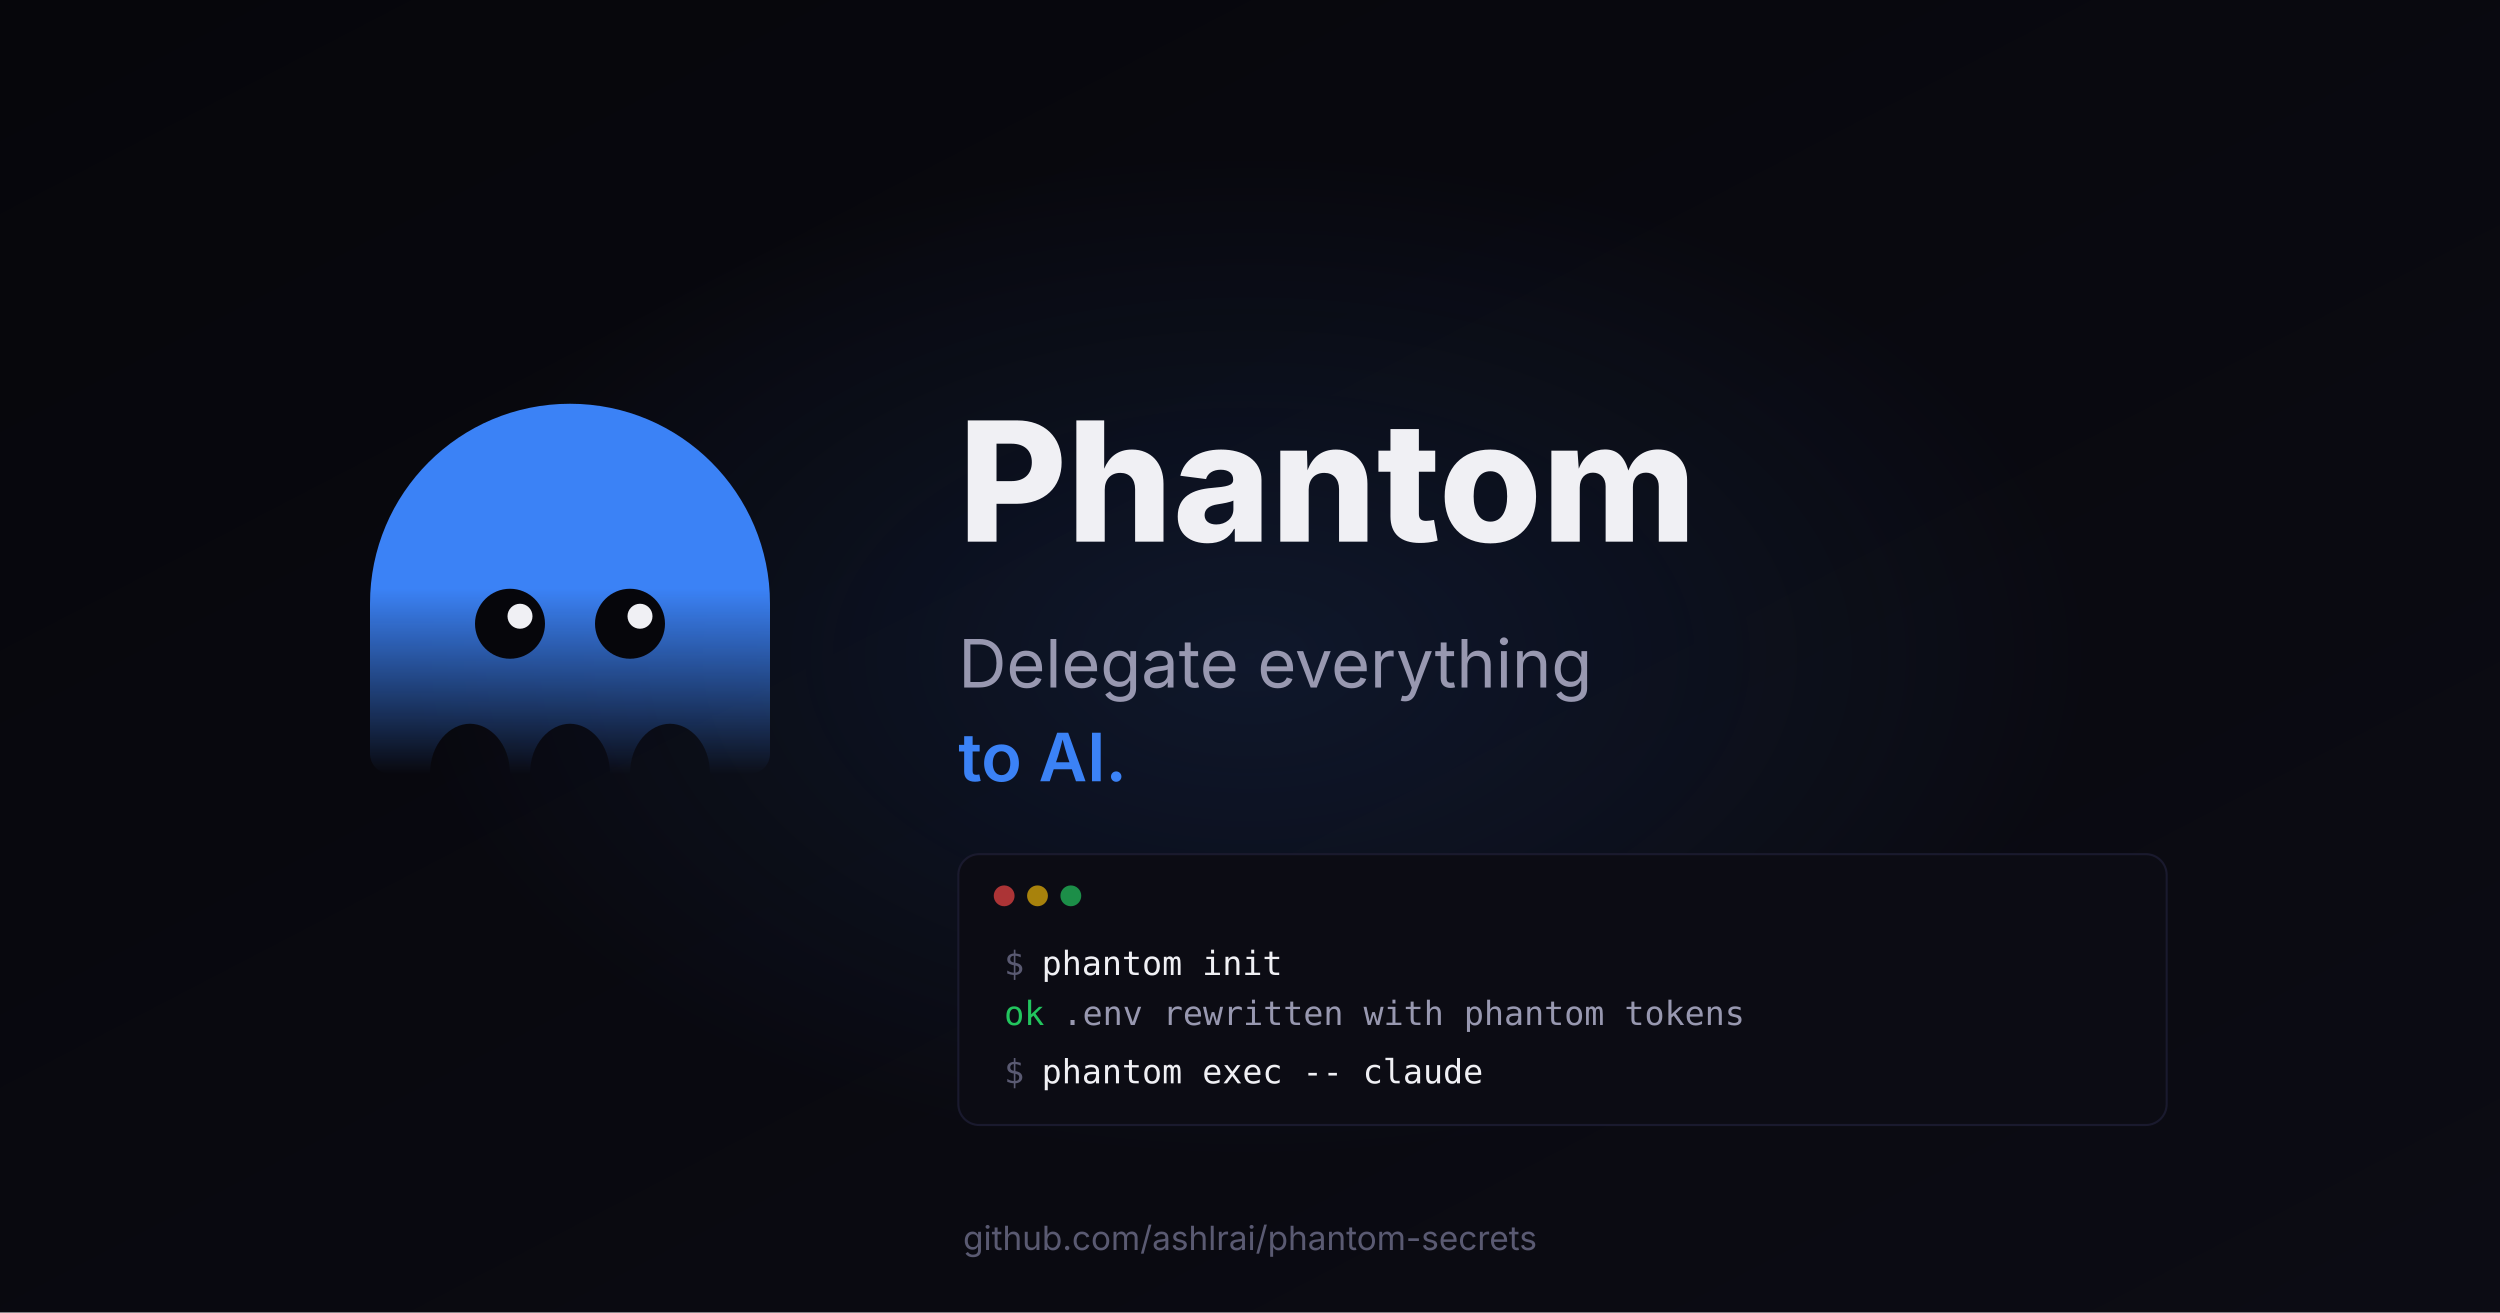
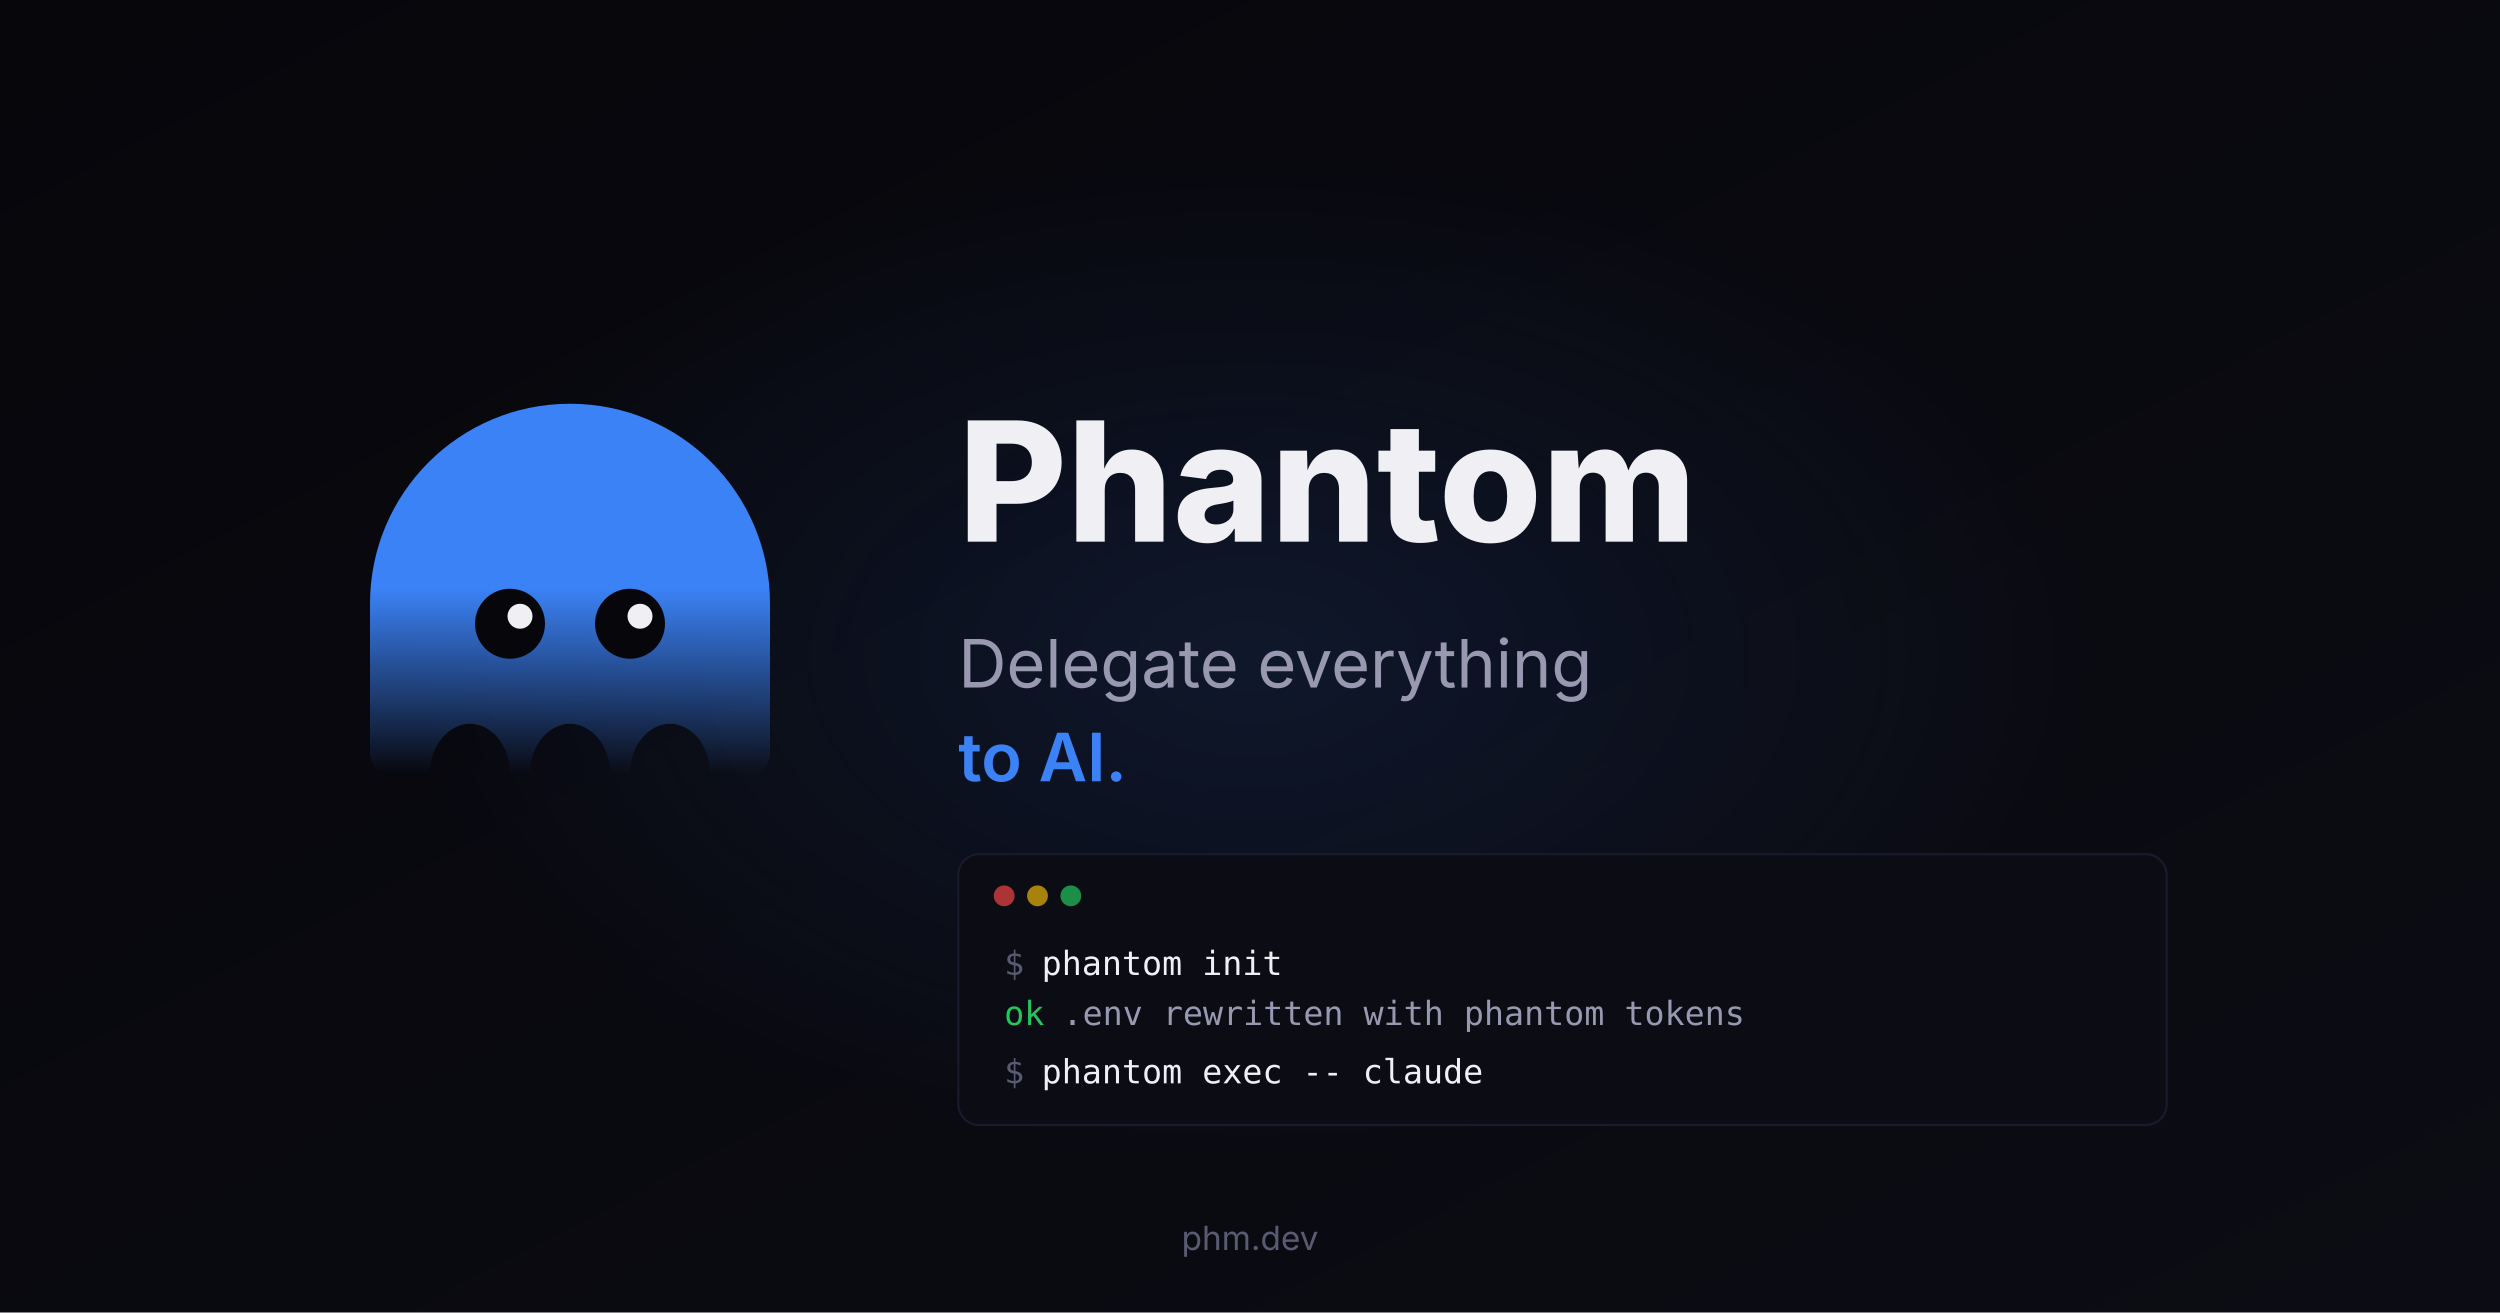
<svg xmlns="http://www.w3.org/2000/svg" viewBox="0 0 1200 630" fill="none">
  <defs>
    <linearGradient id="bg" x1="0%" y1="0%" x2="100%" y2="100%">
      <stop offset="0%" style="stop-color:#06060b" />
      <stop offset="100%" style="stop-color:#0c0c14" />
    </linearGradient>
    <linearGradient id="fade" x1="0%" y1="0%" x2="0%" y2="100%">
      <stop offset="50%" style="stop-color:#3b82f6;stop-opacity:1" />
      <stop offset="100%" style="stop-color:#3b82f6;stop-opacity:0" />
    </linearGradient>
    <radialGradient id="glow" cx="50%" cy="50%" r="40%">
      <stop offset="0%" style="stop-color:#3b82f6;stop-opacity:0.12" />
      <stop offset="100%" style="stop-color:#3b82f6;stop-opacity:0" />
    </radialGradient>
  </defs>
  <rect width="1200" height="630" fill="url(#bg)" />
  <ellipse cx="600" cy="315" rx="500" ry="300" fill="url(#glow)" />
  <g transform="translate(120, 165) scale(0.6)">
    <path d="M256 48c-88.4 0-160 71.6-160 160v120c0 8.8 7.2 16 16 16h32c0-24 16-40 32-40s32 16 32 40h16c0-24 16-40 32-40s32 16 32 40h16c0-24 16-40 32-40s32 16 32 40h32c8.8 0 16-7.2 16-16V208c0-88.4-71.6-160-160-160z" fill="url(#fade)" />
    <circle cx="208" cy="224" r="28" fill="#06060b" />
    <circle cx="304" cy="224" r="28" fill="#06060b" />
    <circle cx="216" cy="218" r="10" fill="#f0f0f4" />
    <circle cx="312" cy="218" r="10" fill="#f0f0f4" />
  </g>
  <text x="460" y="260" font-family="-apple-system, BlinkMacSystemFont, 'Segoe UI', system-ui, sans-serif" font-size="80" font-weight="800" fill="#f0f0f4">Phantom</text>
  <text x="460" y="330" font-family="-apple-system, BlinkMacSystemFont, 'Segoe UI', system-ui, sans-serif" font-size="32" fill="#9898b0">Delegate everything</text>
  <text x="460" y="375" font-family="-apple-system, BlinkMacSystemFont, 'Segoe UI', system-ui, sans-serif" font-size="32" font-weight="600" fill="#3b82f6">to AI.</text>
  <rect x="460" y="410" width="580" height="130" rx="10" fill="#0c0c14" stroke="#1a1a2e" stroke-width="1" />
  <circle cx="482" cy="430" r="5" fill="#ef4444" opacity="0.7" />
  <circle cx="498" cy="430" r="5" fill="#eab308" opacity="0.7" />
  <circle cx="514" cy="430" r="5" fill="#22c55e" opacity="0.7" />
  <text x="482" y="468" font-family="monospace" font-size="16" fill="#5a5a72">$ </text>
  <text x="500" y="468" font-family="monospace" font-size="16" fill="#f0f0f4">phantom init</text>
  <text x="482" y="492" font-family="monospace" font-size="16" fill="#22c55e">ok</text>
  <text x="510" y="492" font-family="monospace" font-size="16" fill="#9898b0"> .env rewritten with phantom tokens</text>
  <text x="482" y="520" font-family="monospace" font-size="16" fill="#5a5a72">$ </text>
  <text x="500" y="520" font-family="monospace" font-size="16" fill="#f0f0f4">phantom exec -- claude</text>
-   <text x="600" y="600" text-anchor="middle" font-family="-apple-system, sans-serif" font-size="16" fill="#5a5a72">github.com/ashlrai/phantom-secrets</text>
+   <text x="600" y="600" text-anchor="middle" font-family="-apple-system, sans-serif" font-size="16" fill="#5a5a72">phm.dev</text>
</svg>
